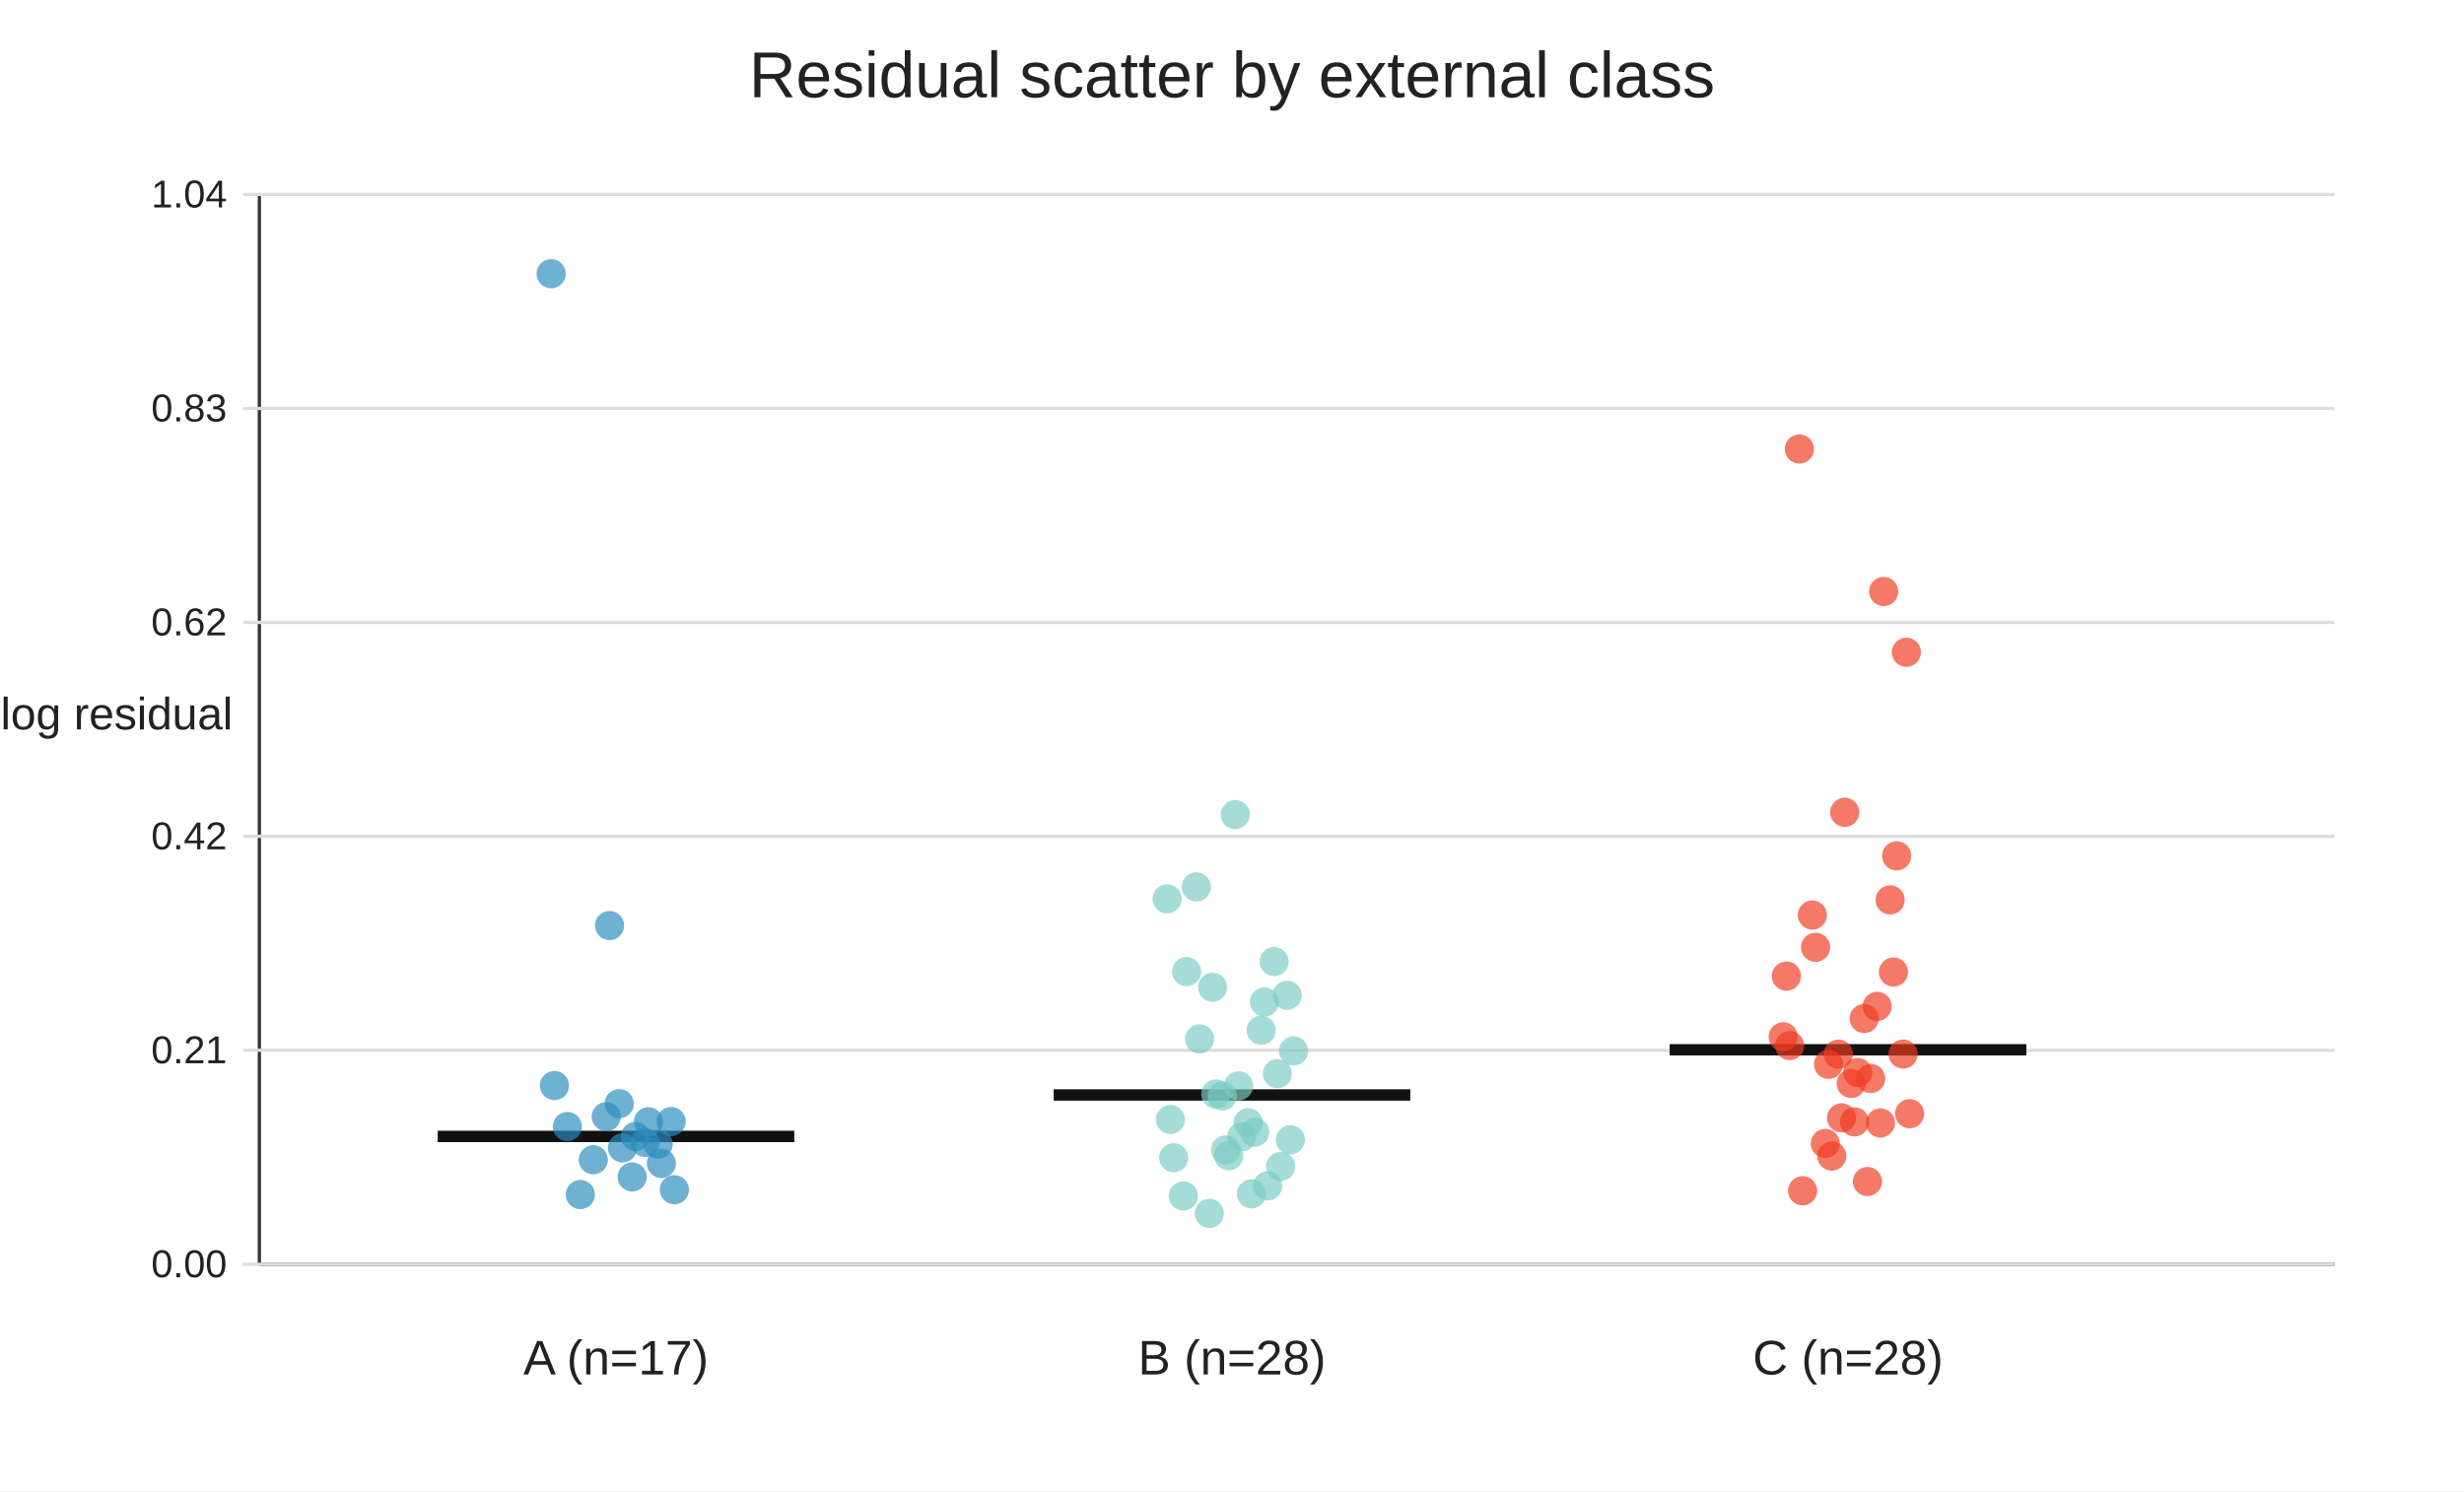
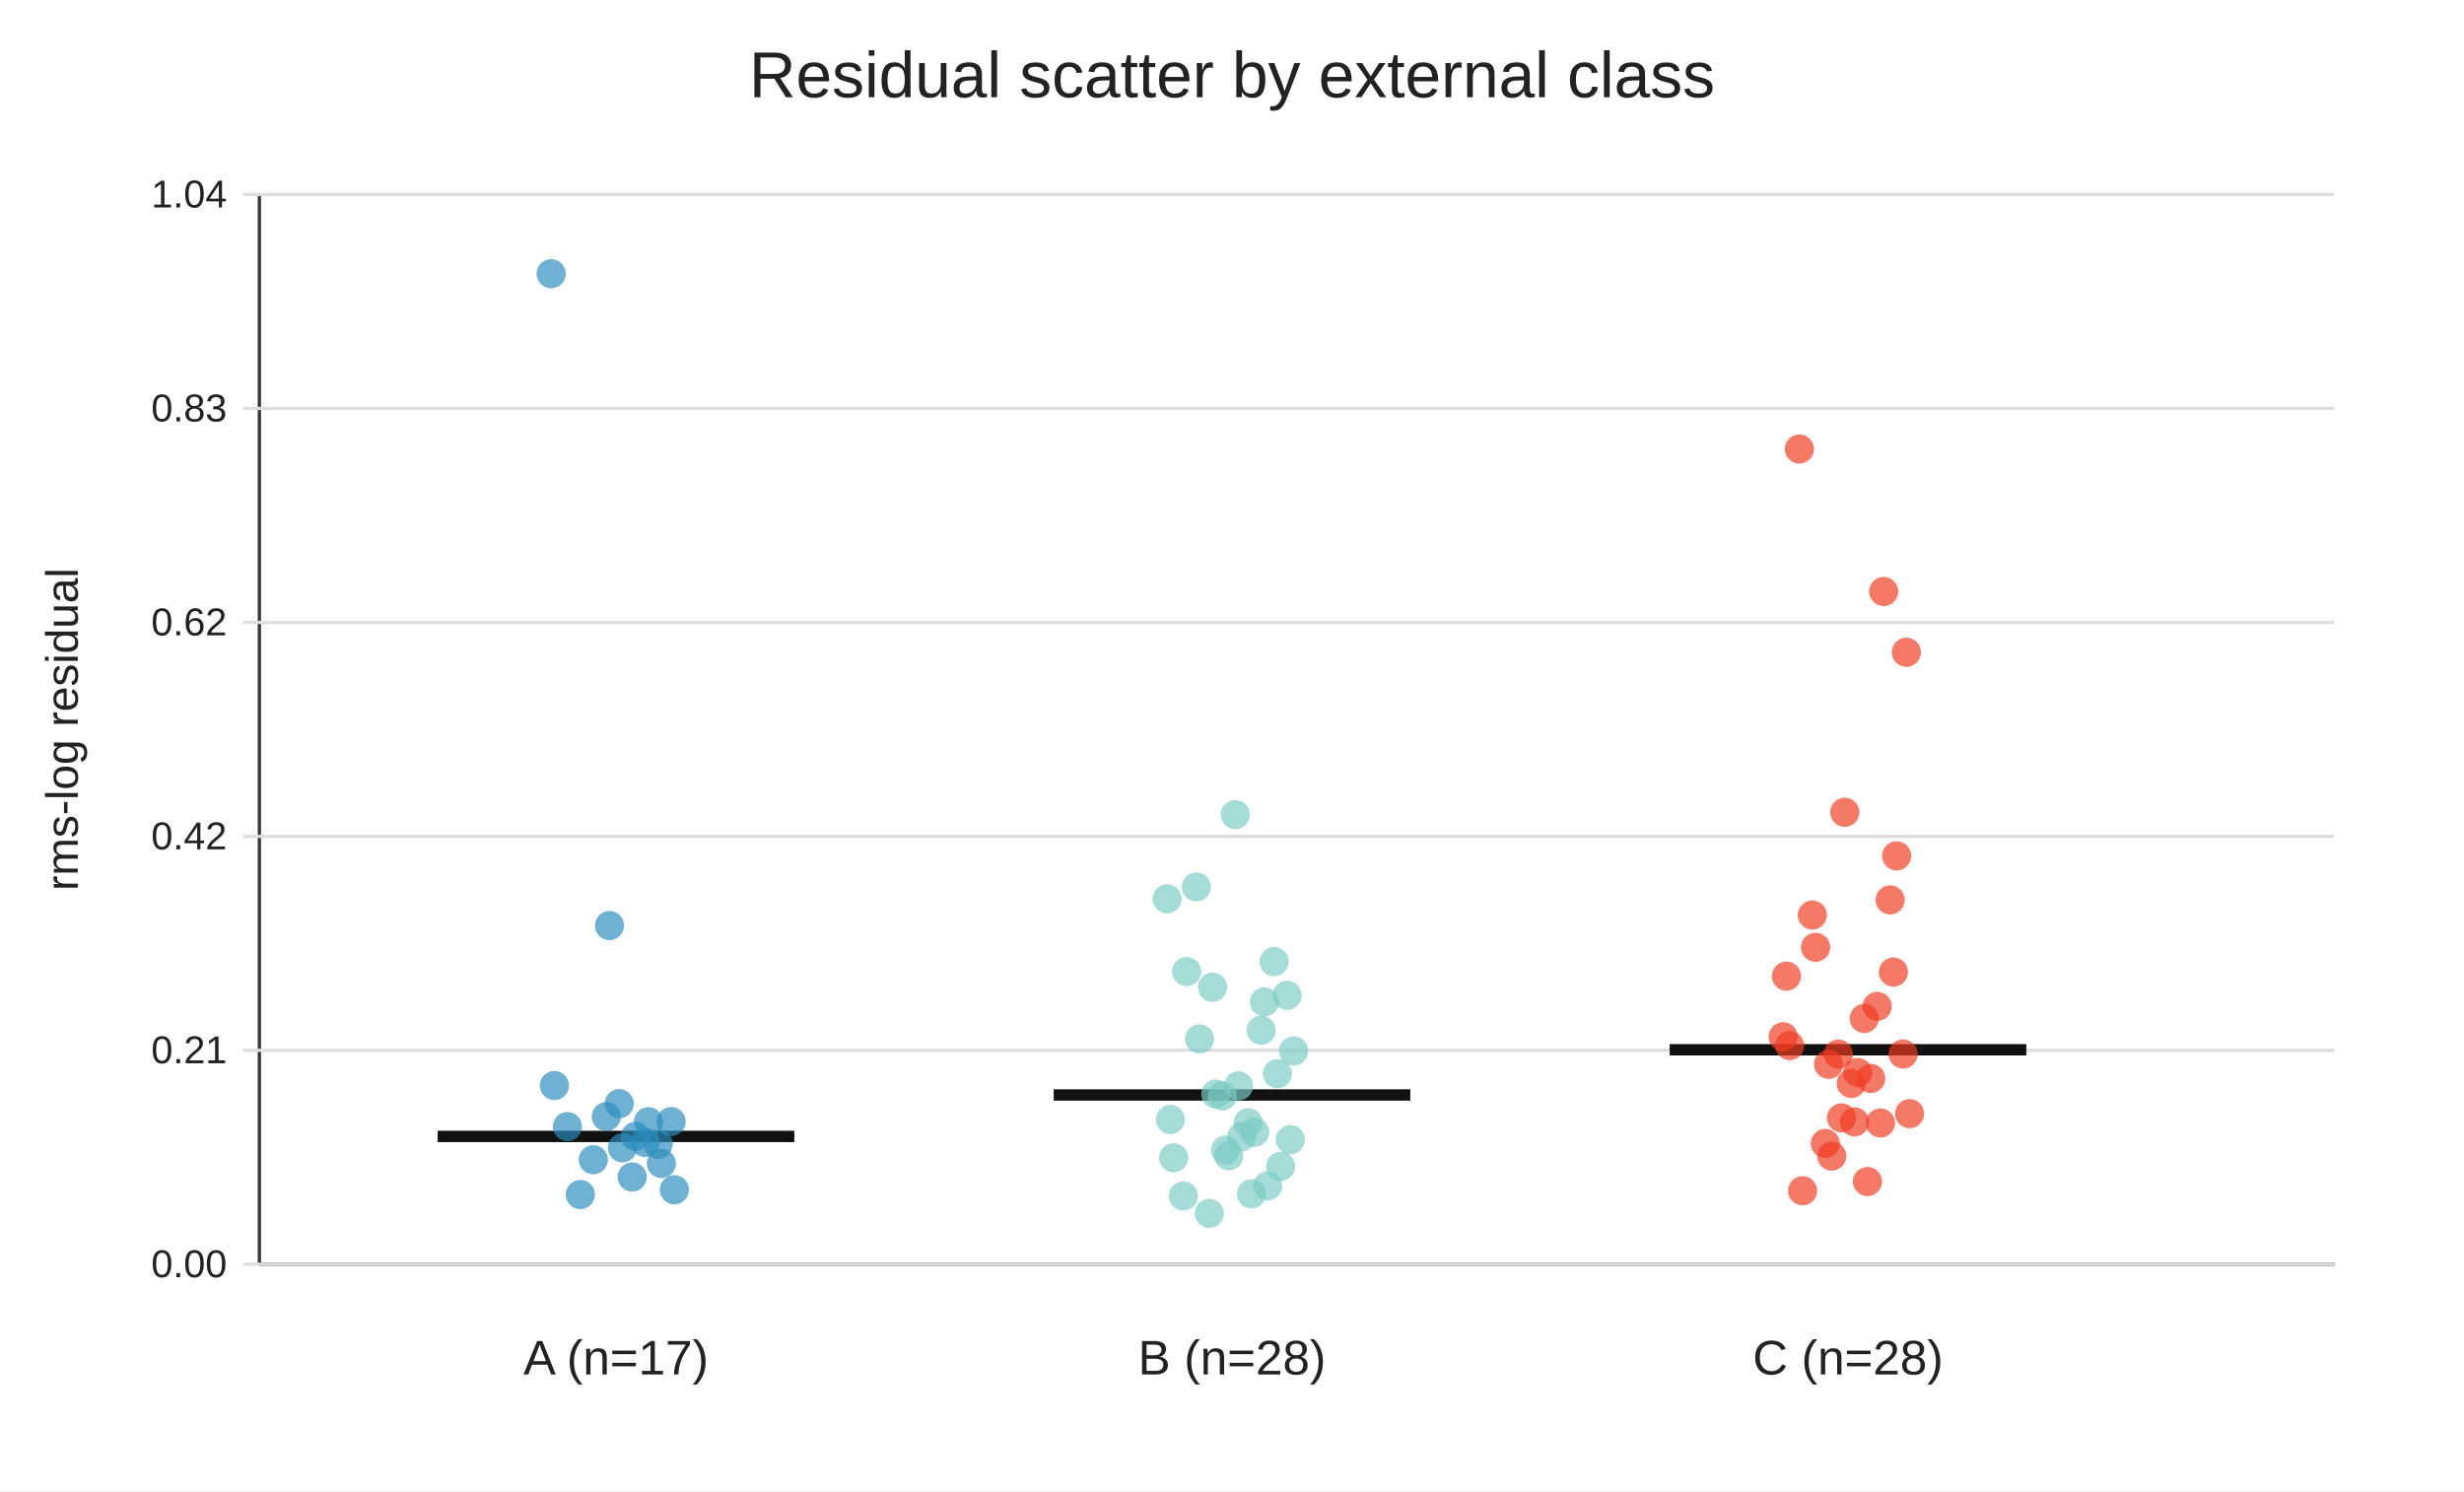
<svg xmlns="http://www.w3.org/2000/svg" width="760" height="460" viewBox="0 0 760 460">
  <rect width="100%" height="100%" fill="white" />
  <text x="380.00" y="30.00" font-family="Arial, sans-serif" font-size="20" text-anchor="middle" fill="#222">Residual scatter by external class</text>
  <line x1="80" y1="390" x2="720" y2="390" stroke="#333" />
  <line x1="80" y1="60" x2="80" y2="390" stroke="#333" />
  <line x1="75" y1="390.00" x2="720" y2="390.00" stroke="#ddd" />
  <text x="70.00" y="394.00" font-family="Arial, sans-serif" font-size="12" text-anchor="end" fill="#222">0.00</text>
  <line x1="75" y1="324.00" x2="720" y2="324.00" stroke="#ddd" />
  <text x="70.00" y="328.00" font-family="Arial, sans-serif" font-size="12" text-anchor="end" fill="#222">0.21</text>
  <line x1="75" y1="258.00" x2="720" y2="258.00" stroke="#ddd" />
  <text x="70.00" y="262.00" font-family="Arial, sans-serif" font-size="12" text-anchor="end" fill="#222">0.42</text>
  <line x1="75" y1="192.00" x2="720" y2="192.00" stroke="#ddd" />
  <text x="70.00" y="196.00" font-family="Arial, sans-serif" font-size="12" text-anchor="end" fill="#222">0.62</text>
  <line x1="75" y1="126.00" x2="720" y2="126.00" stroke="#ddd" />
  <text x="70.00" y="130.00" font-family="Arial, sans-serif" font-size="12" text-anchor="end" fill="#222">0.83</text>
  <line x1="75" y1="60.00" x2="720" y2="60.00" stroke="#ddd" />
  <text x="70.00" y="64.00" font-family="Arial, sans-serif" font-size="12" text-anchor="end" fill="#222">1.04</text>
  <text x="190.00" y="424.00" font-family="Arial, sans-serif" font-size="15" text-anchor="middle" fill="#222">A (n=17)</text>
  <line x1="135" y1="350.57" x2="245" y2="350.57" stroke="#111" stroke-width="3.5" />
  <circle cx="170.00" cy="84.44" r="4.5" fill="#2b8cbe" opacity="0.68" />
  <circle cx="207.00" cy="345.98" r="4.5" fill="#2b8cbe" opacity="0.68" />
  <circle cx="203.00" cy="352.97" r="4.5" fill="#2b8cbe" opacity="0.68" />
  <circle cx="199.00" cy="352.43" r="4.5" fill="#2b8cbe" opacity="0.68" />
  <circle cx="195.00" cy="363.07" r="4.5" fill="#2b8cbe" opacity="0.68" />
  <circle cx="191.00" cy="340.46" r="4.5" fill="#2b8cbe" opacity="0.68" />
  <circle cx="187.00" cy="344.46" r="4.5" fill="#2b8cbe" opacity="0.68" />
  <circle cx="183.00" cy="357.76" r="4.5" fill="#2b8cbe" opacity="0.68" />
  <circle cx="179.00" cy="368.50" r="4.5" fill="#2b8cbe" opacity="0.68" />
  <circle cx="175.00" cy="347.53" r="4.5" fill="#2b8cbe" opacity="0.68" />
  <circle cx="171.00" cy="334.87" r="4.5" fill="#2b8cbe" opacity="0.68" />
  <circle cx="208.00" cy="367.01" r="4.5" fill="#2b8cbe" opacity="0.68" />
  <circle cx="204.00" cy="358.91" r="4.5" fill="#2b8cbe" opacity="0.68" />
  <circle cx="200.00" cy="346.04" r="4.5" fill="#2b8cbe" opacity="0.68" />
  <circle cx="196.00" cy="350.57" r="4.5" fill="#2b8cbe" opacity="0.68" />
  <circle cx="192.00" cy="354.09" r="4.5" fill="#2b8cbe" opacity="0.68" />
  <circle cx="188.00" cy="285.52" r="4.5" fill="#2b8cbe" opacity="0.68" />
  <text x="380.00" y="424.00" font-family="Arial, sans-serif" font-size="15" text-anchor="middle" fill="#222">B (n=28)</text>
  <line x1="325" y1="337.78" x2="435" y2="337.78" stroke="#111" stroke-width="3.5" />
  <circle cx="360.00" cy="277.28" r="4.5" fill="#7bccc4" opacity="0.68" />
  <circle cx="397.00" cy="307.03" r="4.5" fill="#7bccc4" opacity="0.68" />
  <circle cx="393.00" cy="296.64" r="4.5" fill="#7bccc4" opacity="0.68" />
  <circle cx="389.00" cy="317.81" r="4.5" fill="#7bccc4" opacity="0.68" />
  <circle cx="385.00" cy="346.34" r="4.5" fill="#7bccc4" opacity="0.68" />
  <circle cx="381.00" cy="251.28" r="4.5" fill="#7bccc4" opacity="0.68" />
  <circle cx="377.00" cy="338.08" r="4.5" fill="#7bccc4" opacity="0.68" />
  <circle cx="373.00" cy="374.30" r="4.5" fill="#7bccc4" opacity="0.68" />
  <circle cx="369.00" cy="273.59" r="4.5" fill="#7bccc4" opacity="0.68" />
  <circle cx="365.00" cy="368.94" r="4.5" fill="#7bccc4" opacity="0.68" />
  <circle cx="361.00" cy="345.35" r="4.5" fill="#7bccc4" opacity="0.68" />
  <circle cx="398.00" cy="351.59" r="4.5" fill="#7bccc4" opacity="0.68" />
  <circle cx="394.00" cy="331.21" r="4.5" fill="#7bccc4" opacity="0.68" />
  <circle cx="390.00" cy="309.09" r="4.5" fill="#7bccc4" opacity="0.68" />
  <circle cx="386.00" cy="368.28" r="4.5" fill="#7bccc4" opacity="0.68" />
  <circle cx="382.00" cy="334.97" r="4.5" fill="#7bccc4" opacity="0.68" />
  <circle cx="378.00" cy="354.75" r="4.5" fill="#7bccc4" opacity="0.68" />
  <circle cx="374.00" cy="304.56" r="4.5" fill="#7bccc4" opacity="0.68" />
  <circle cx="370.00" cy="320.47" r="4.5" fill="#7bccc4" opacity="0.68" />
  <circle cx="366.00" cy="299.71" r="4.5" fill="#7bccc4" opacity="0.68" />
  <circle cx="362.00" cy="357.14" r="4.5" fill="#7bccc4" opacity="0.68" />
  <circle cx="399.00" cy="324.19" r="4.5" fill="#7bccc4" opacity="0.68" />
  <circle cx="395.00" cy="359.81" r="4.5" fill="#7bccc4" opacity="0.68" />
  <circle cx="391.00" cy="365.81" r="4.5" fill="#7bccc4" opacity="0.68" />
  <circle cx="387.00" cy="349.26" r="4.5" fill="#7bccc4" opacity="0.68" />
  <circle cx="383.00" cy="350.67" r="4.5" fill="#7bccc4" opacity="0.68" />
  <circle cx="379.00" cy="356.53" r="4.5" fill="#7bccc4" opacity="0.68" />
  <circle cx="375.00" cy="337.48" r="4.5" fill="#7bccc4" opacity="0.68" />
  <text x="570.00" y="424.00" font-family="Arial, sans-serif" font-size="15" text-anchor="middle" fill="#222">C (n=28)</text>
  <line x1="515" y1="323.84" x2="625" y2="323.84" stroke="#111" stroke-width="3.5" />
  <circle cx="550.00" cy="319.83" r="4.5" fill="#f03b20" opacity="0.68" />
  <circle cx="587.00" cy="325.15" r="4.5" fill="#f03b20" opacity="0.68" />
  <circle cx="583.00" cy="277.61" r="4.5" fill="#f03b20" opacity="0.68" />
  <circle cx="579.00" cy="310.45" r="4.5" fill="#f03b20" opacity="0.68" />
  <circle cx="575.00" cy="314.18" r="4.5" fill="#f03b20" opacity="0.68" />
  <circle cx="571.00" cy="334.23" r="4.5" fill="#f03b20" opacity="0.68" />
  <circle cx="567.00" cy="325.18" r="4.5" fill="#f03b20" opacity="0.68" />
  <circle cx="563.00" cy="352.73" r="4.5" fill="#f03b20" opacity="0.68" />
  <circle cx="559.00" cy="282.28" r="4.5" fill="#f03b20" opacity="0.68" />
  <circle cx="555.00" cy="138.51" r="4.5" fill="#f03b20" opacity="0.68" />
  <circle cx="551.00" cy="301.12" r="4.5" fill="#f03b20" opacity="0.68" />
  <circle cx="588.00" cy="201.21" r="4.5" fill="#f03b20" opacity="0.68" />
  <circle cx="584.00" cy="299.86" r="4.5" fill="#f03b20" opacity="0.68" />
  <circle cx="580.00" cy="346.42" r="4.5" fill="#f03b20" opacity="0.68" />
  <circle cx="576.00" cy="364.48" r="4.5" fill="#f03b20" opacity="0.68" />
  <circle cx="572.00" cy="346.08" r="4.5" fill="#f03b20" opacity="0.68" />
  <circle cx="568.00" cy="344.84" r="4.5" fill="#f03b20" opacity="0.68" />
  <circle cx="564.00" cy="328.33" r="4.5" fill="#f03b20" opacity="0.68" />
  <circle cx="560.00" cy="292.23" r="4.5" fill="#f03b20" opacity="0.68" />
  <circle cx="556.00" cy="367.33" r="4.5" fill="#f03b20" opacity="0.68" />
  <circle cx="552.00" cy="322.54" r="4.5" fill="#f03b20" opacity="0.68" />
  <circle cx="589.00" cy="343.55" r="4.5" fill="#f03b20" opacity="0.68" />
  <circle cx="585.00" cy="264.02" r="4.5" fill="#f03b20" opacity="0.68" />
  <circle cx="581.00" cy="182.47" r="4.5" fill="#f03b20" opacity="0.68" />
  <circle cx="577.00" cy="332.68" r="4.5" fill="#f03b20" opacity="0.68" />
  <circle cx="573.00" cy="330.87" r="4.5" fill="#f03b20" opacity="0.68" />
  <circle cx="569.00" cy="250.58" r="4.5" fill="#f03b20" opacity="0.68" />
  <circle cx="565.00" cy="356.62" r="4.5" fill="#f03b20" opacity="0.68" />
-   <text x="22.00" y="225.00" font-family="Arial, sans-serif" font-size="14" text-anchor="middle" fill="#222">rms-log residual</text>
+   <text x="24.00" y="225.00" font-family="Arial, sans-serif" font-size="14" text-anchor="middle" fill="#222" transform="rotate(-90 24.00 225.00)">rms-log residual</text>
</svg>
